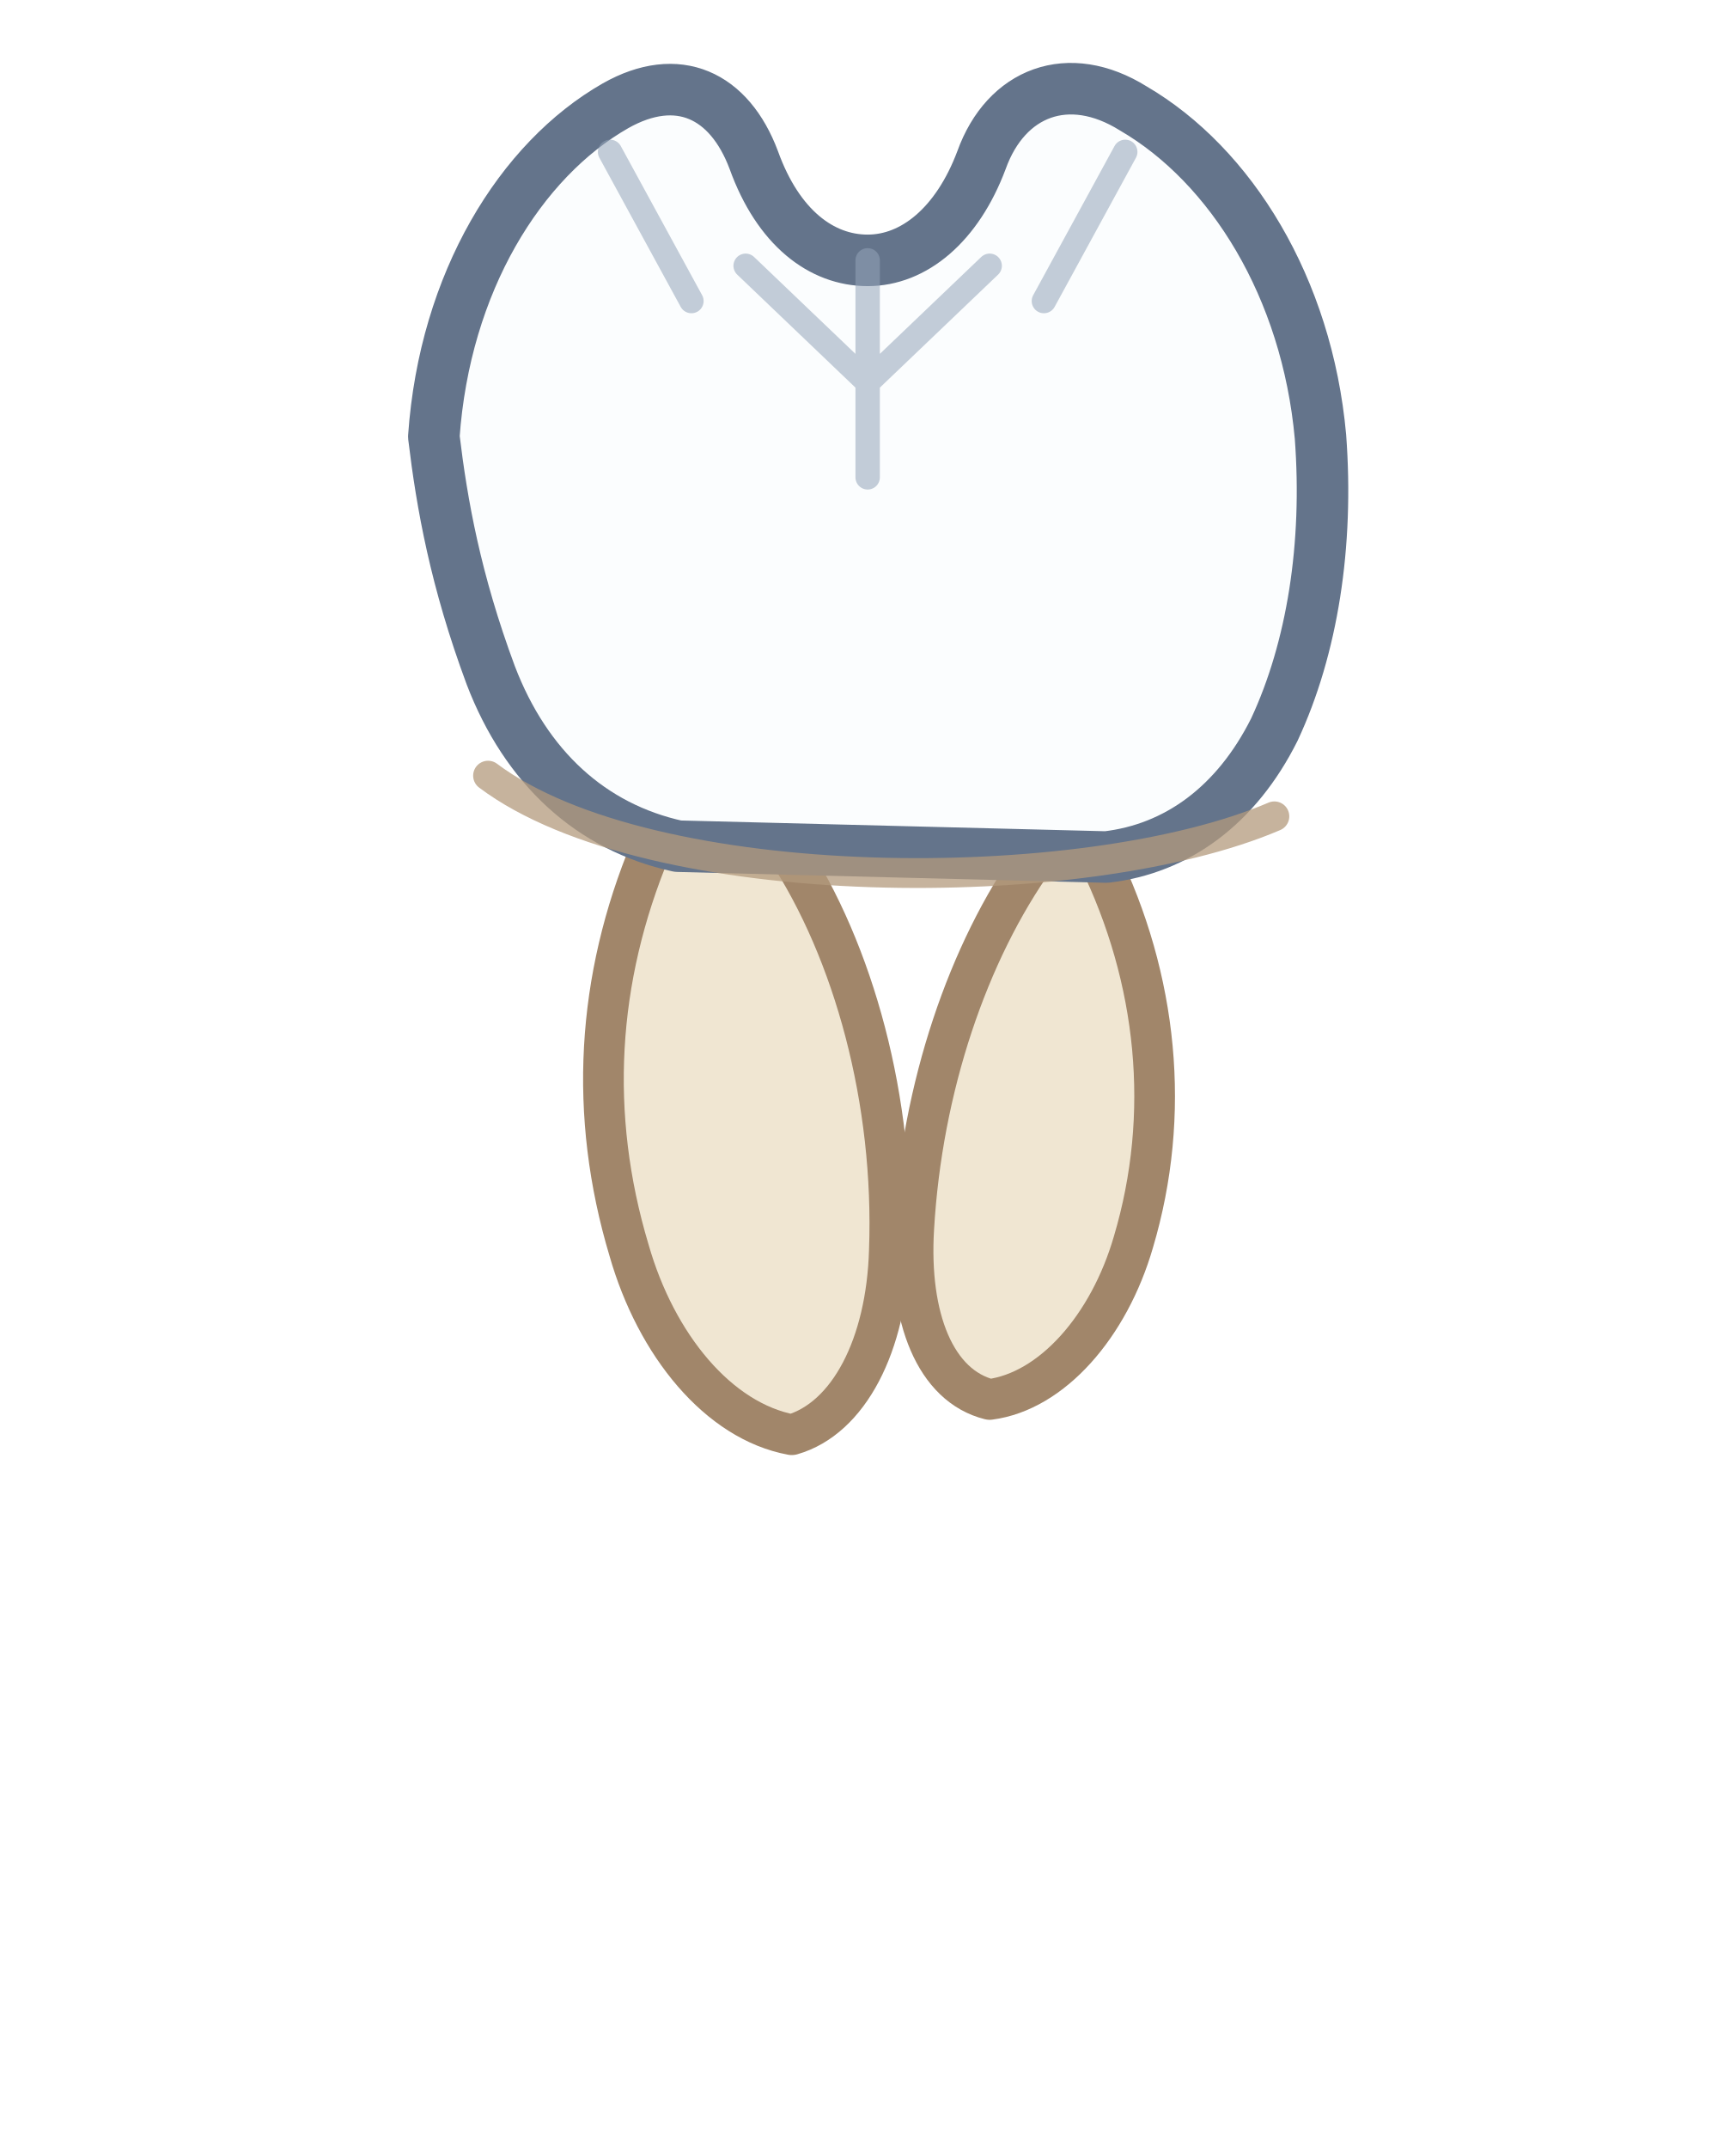
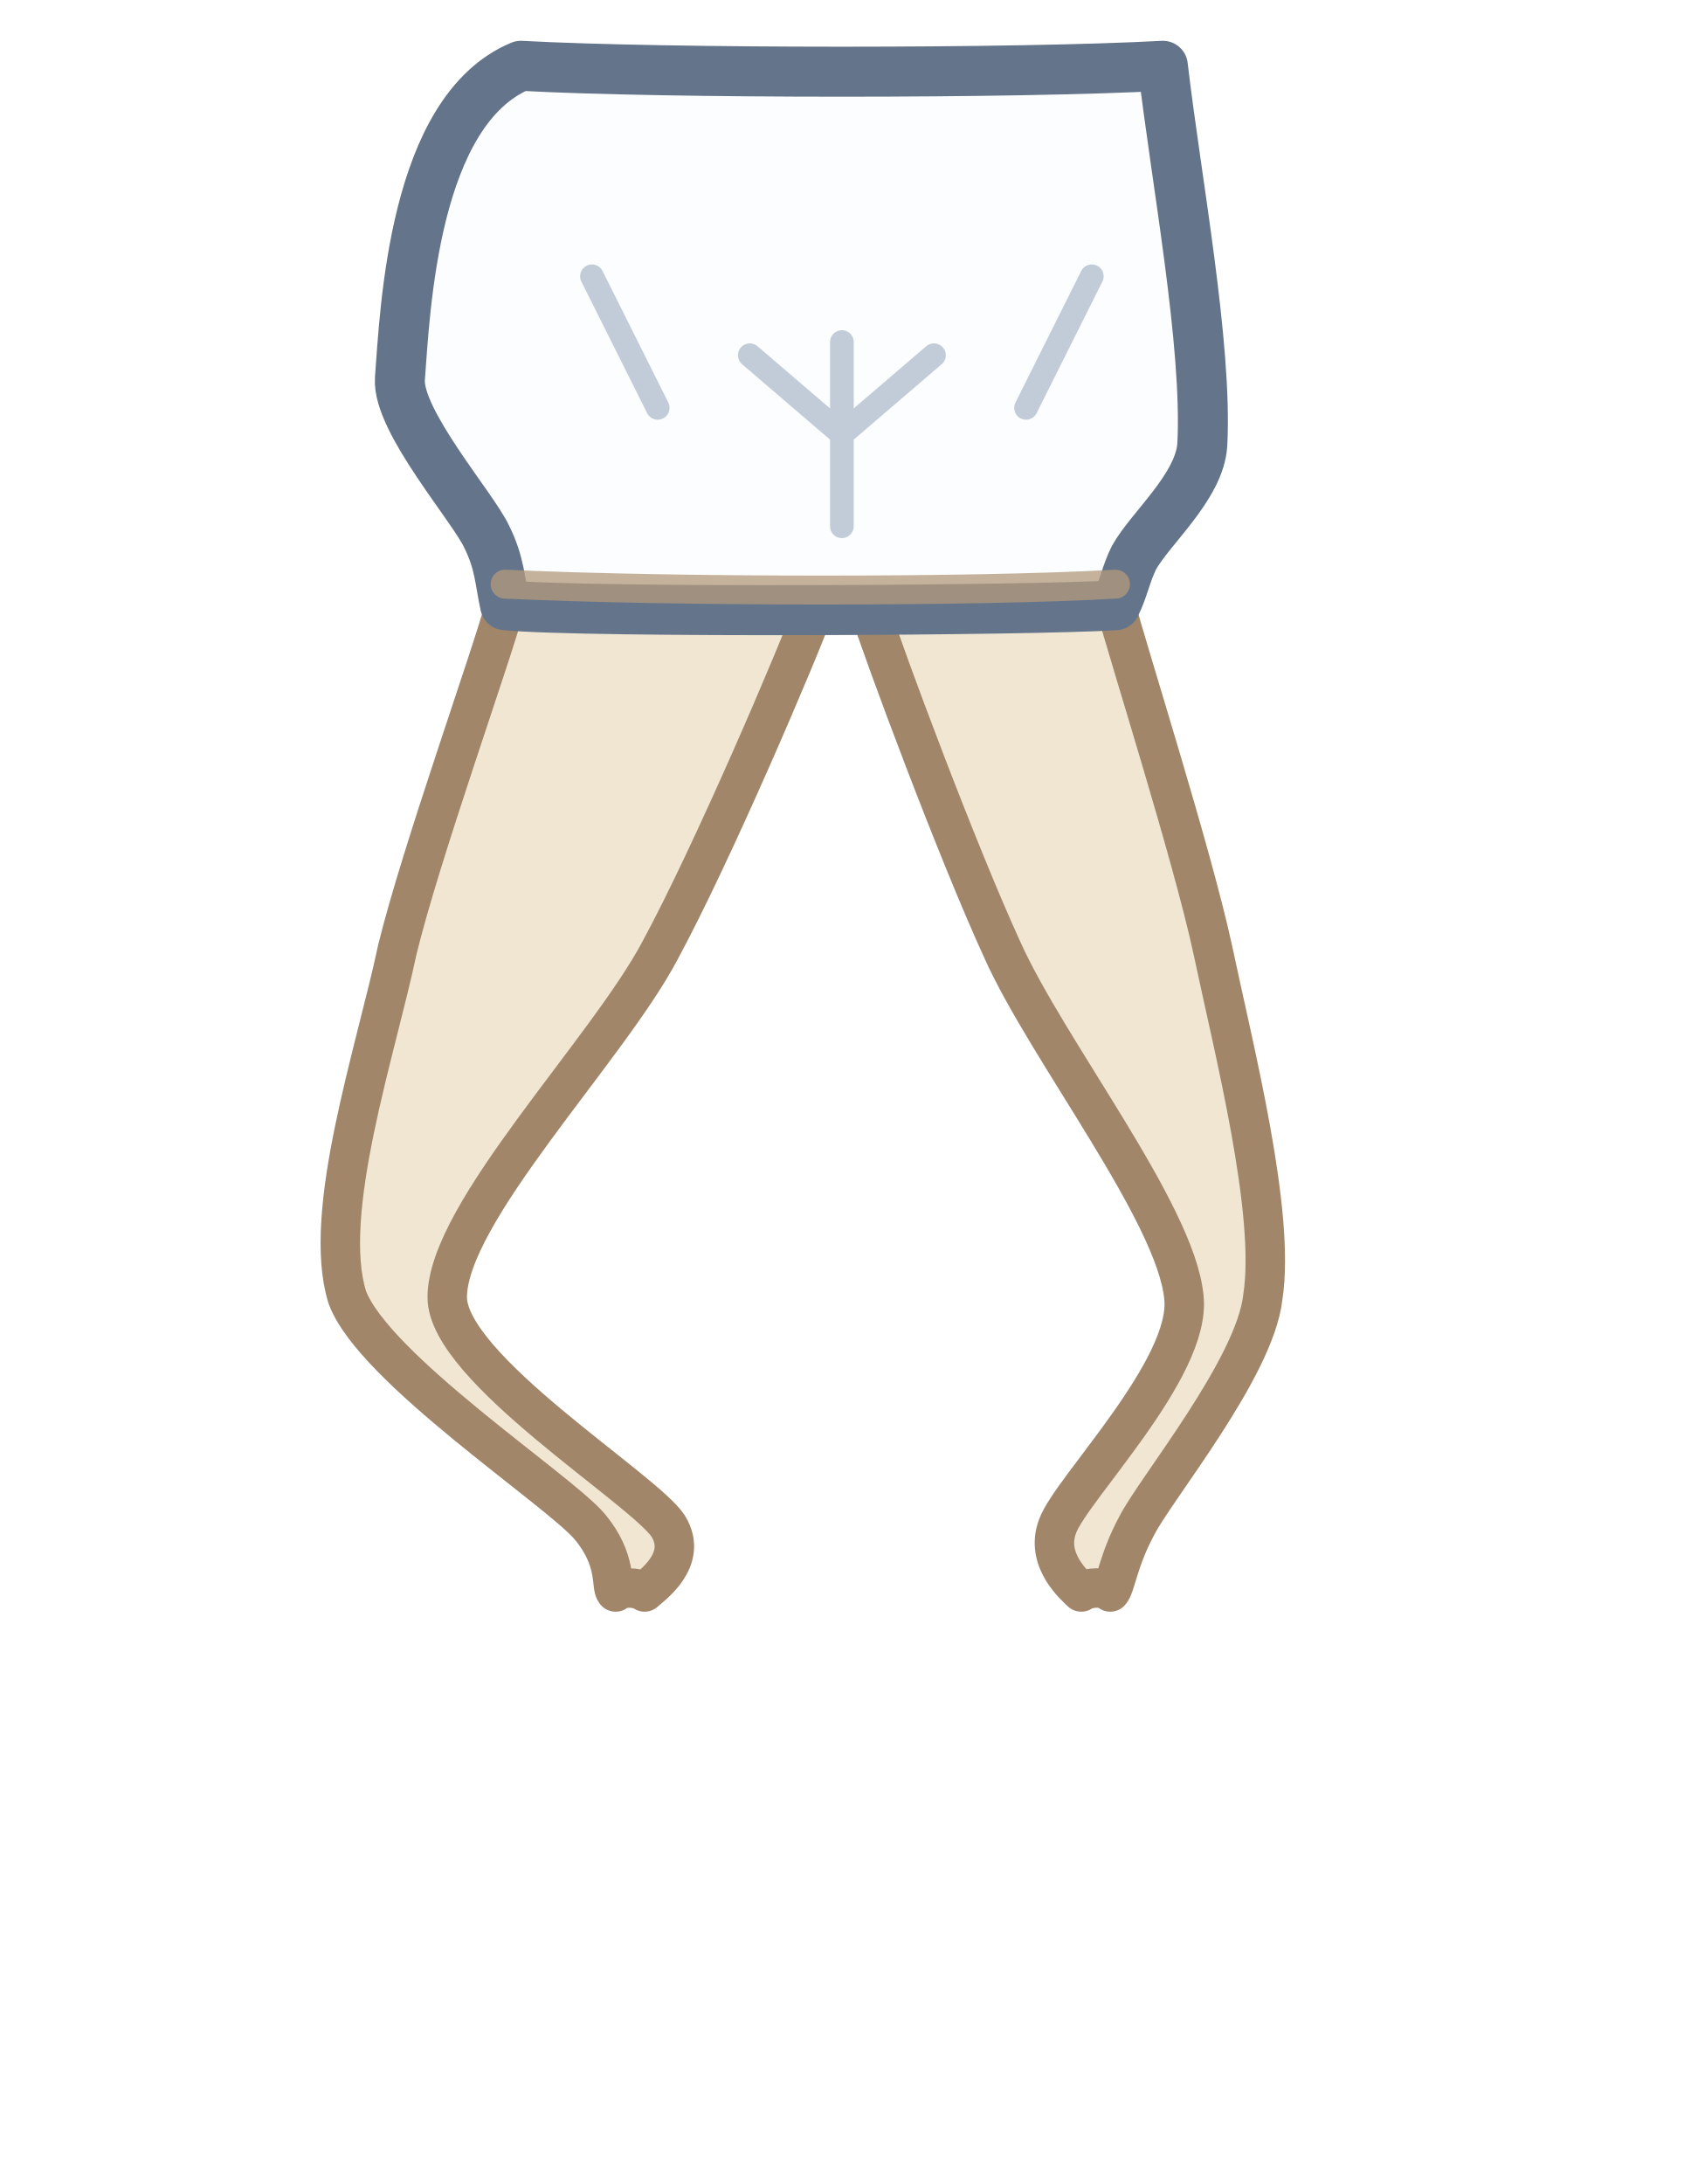
- <svg xmlns="http://www.w3.org/2000/svg" viewBox="0 9.9 64 79.2" width="64" height="79.2" data-tooth-fdi="37" data-view="lateral" role="img">
+ <svg xmlns="http://www.w3.org/2000/svg" viewBox="0 1.5 64 83" width="64" height="83" data-tooth-fdi="37" data-view="lateral" role="img">
  <g transform="translate(64 0) scale(-1 1)">
-     <path d="M40 41.2 C42 46 42.3 51 40.8 56 C39.8 59.5 37.5 62.3 34.8 62.8 C32.7 62.2 31.3 59.5 31.2 56 C31 50.5 32.5 45 35 41.2 Z" fill="#f0e6d2" stroke="#a1866a" stroke-width="1.5" stroke-linecap="round" stroke-linejoin="round" data-part="root" data-root-index="0" />
-     <path d="M23.5 41.5 C21.3 46 20.8 51 22.2 55.7 C23.1 58.8 25.2 61.2 27.5 61.5 C29.5 61 30.5 58.5 30.3 55.2 C30 50 28.3 45 25.8 41.5 Z" fill="#f0e6d2" stroke="#a1866a" stroke-width="1.5" stroke-linecap="round" stroke-linejoin="round" data-part="root" data-root-index="1" />
-     <path d="M48 26 C47.6 20.3 44.8 15.8 41.3 13.8 C39 12.5 37.1 13.4 36.2 15.8 C35.3 18.3 33.7 19.5 32 19.5 C30.3 19.5 28.7 18.2 27.8 15.8 C26.9 13.3 24.6 12.4 22.2 13.9 C18.6 16 15.8 20.5 15.3 26 C15 30 15.6 33.8 17 36.8 C18.4 39.6 20.6 41.2 23.2 41.5 L39 41.1 C42.2 40.4 44.6 38.2 45.9 34.8 C47.2 31.3 47.7 28.5 48 26 Z" fill="#fbfdfe" stroke="#64748b" stroke-width="1.9" stroke-linecap="round" stroke-linejoin="round" data-part="crown" />
-     <path d="M22.5 15.5 L25.5 21 M41.5 15.5 L38.5 21 M32 19.5 V27.5 M27.5 19.7 L32 24 L36.5 19.7" fill="none" stroke="#94a3b8" stroke-width="0.9" stroke-opacity="0.55" stroke-linecap="round" data-part="surface" />
-     <path d="M17 40 C24 43 40 43 46 38.5" fill="none" stroke="#b39a7c" stroke-width="1.1" stroke-opacity="0.75" stroke-linecap="round" data-part="cervical" />
+     <path d="M33.0 22.5 C33.0 23.1 32.3 22.8 33.0 24.5 C33.7 26.4 36.9 33.9 38.9 37.6 C40.9 41.4 47.0 47.6 47.0 50.8 C47.0 53.5 39.5 58.1 38.6 59.5 C37.8 60.8 39.3 61.8 39.5 62.0 C39.8 61.8 40.4 61.8 40.6 62.0 C40.8 61.8 40.5 60.8 41.6 59.5 C42.8 58.1 49.8 53.5 50.8 50.8 C51.8 47.6 49.7 41.4 48.9 37.6 C48.0 33.9 45.3 26.4 44.8 24.5 C44.3 22.8 44.8 23.1 44.8 22.5 C43.5 22.3 34.3 22.3 33.0 22.5 Z" fill="#f0e6d2" stroke="#a1866a" stroke-width="1.5" stroke-linecap="round" stroke-linejoin="round" data-part="root" data-root-index="0" />
+     <path d="M21.6 22.5 C21.6 23.1 22.0 22.8 21.6 24.5 C21.1 26.4 18.7 33.9 17.9 37.6 C17.1 41.4 15.5 47.6 16.0 50.8 C16.3 53.5 20.1 58.1 20.8 59.5 C21.5 60.8 21.6 61.8 21.8 62.0 C22.0 61.8 22.6 61.8 22.9 62.0 C23.1 61.8 24.3 60.8 23.8 59.5 C23.3 58.1 18.7 53.5 19.0 50.8 C19.3 47.6 24.2 41.4 25.9 37.6 C27.6 33.9 30.4 26.4 31.0 24.5 C31.6 22.8 31.0 23.1 31.0 22.5 C30.0 22.3 22.6 22.3 21.6 22.5 Z" fill="#f0e6d2" stroke="#a1866a" stroke-width="1.5" stroke-linecap="round" stroke-linejoin="round" data-part="root" data-root-index="1" />
+     <path d="M19.8 4.0 C25.2 4.3 38.8 4.3 44.2 4.0 C48.3 5.7 48.6 13.3 48.8 15.9 C48.9 17.5 46.0 20.8 45.5 21.9 C45.0 22.9 45.0 23.6 44.8 24.5 C41.8 24.8 24.5 24.7 21.6 24.5 C21.3 23.9 21.2 23.3 20.9 22.7 C20.3 21.6 18.4 20.0 18.3 18.4 C18.1 14.6 19.3 8.3 19.8 4.0 Z" fill="#fbfdfe" stroke="#64748b" stroke-width="1.9" stroke-linecap="round" stroke-linejoin="round" data-part="crown" />
+     <path d="M22.5 12.0 L25.0 17.0 M41.5 12.0 L39.0 17.0 M32.0 14.5 V21.5 M28.5 15.0 L32.0 18.0 L35.5 15.0" fill="none" stroke="#94a3b8" stroke-width="0.9" stroke-opacity="0.55" stroke-linecap="round" data-part="surface" />
+     <path d="M21.6 23.7 C26.8 24.0 38.4 24.0 44.8 23.7" fill="none" stroke="#b39a7c" stroke-width="1.1" stroke-opacity="0.75" stroke-linecap="round" data-part="cervical" />
  </g>
</svg>
